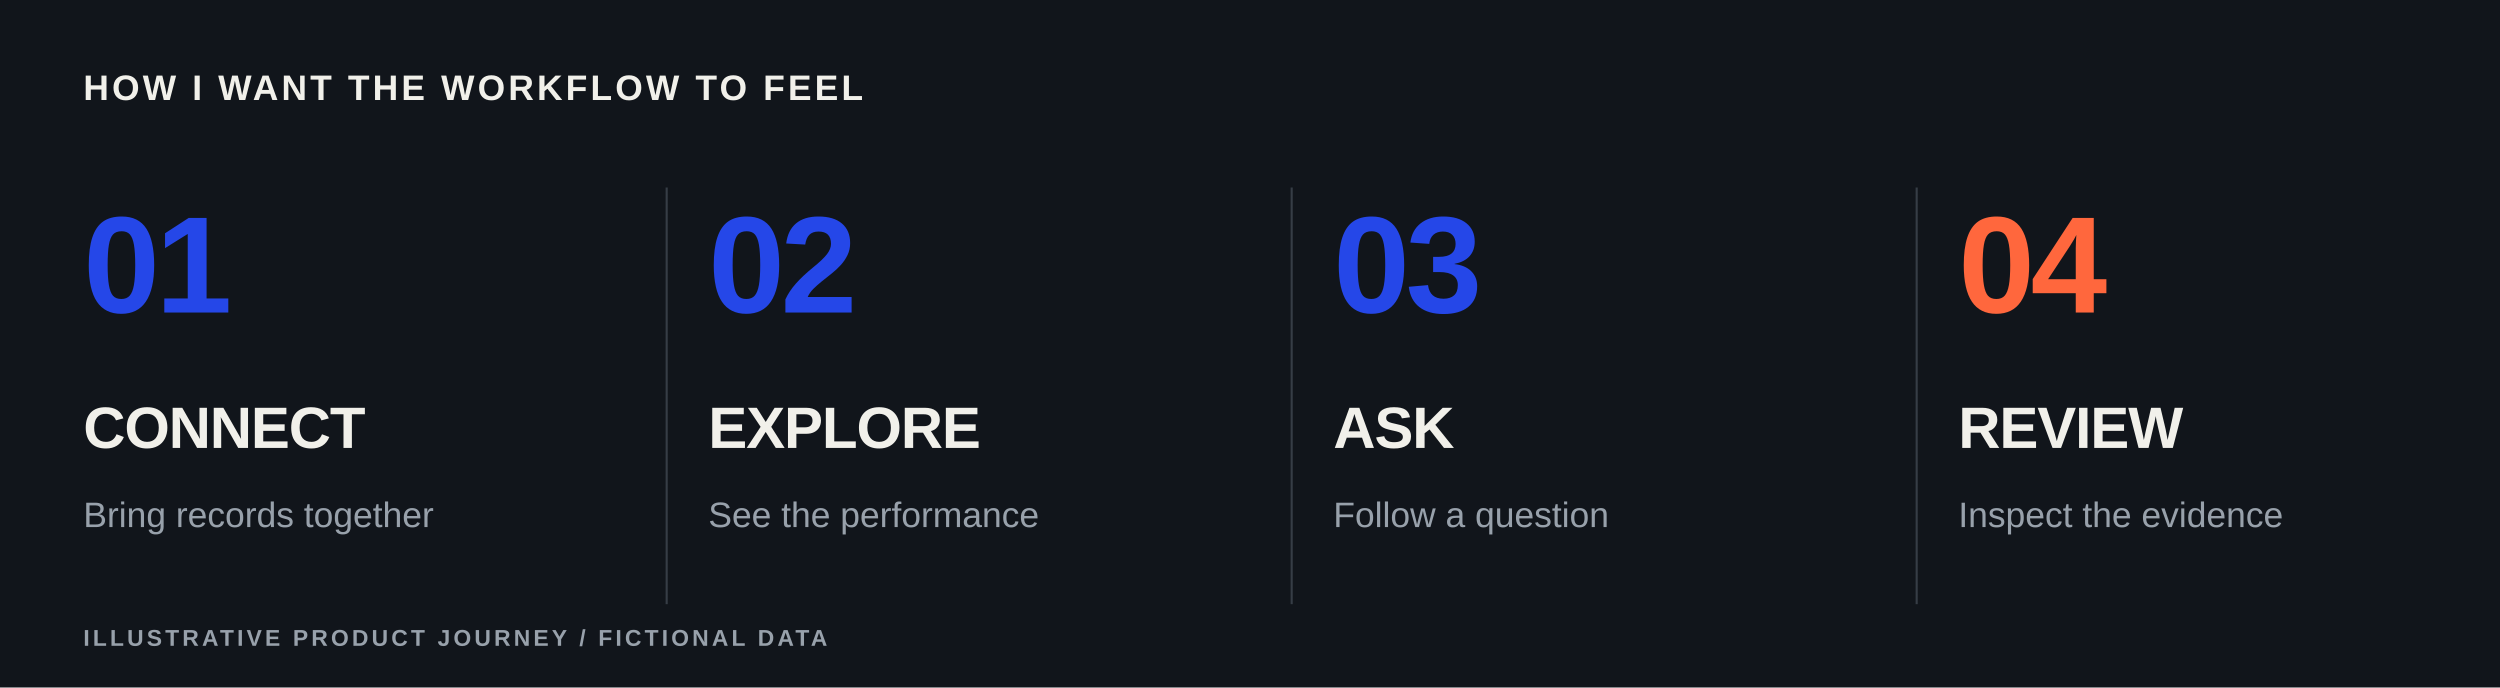
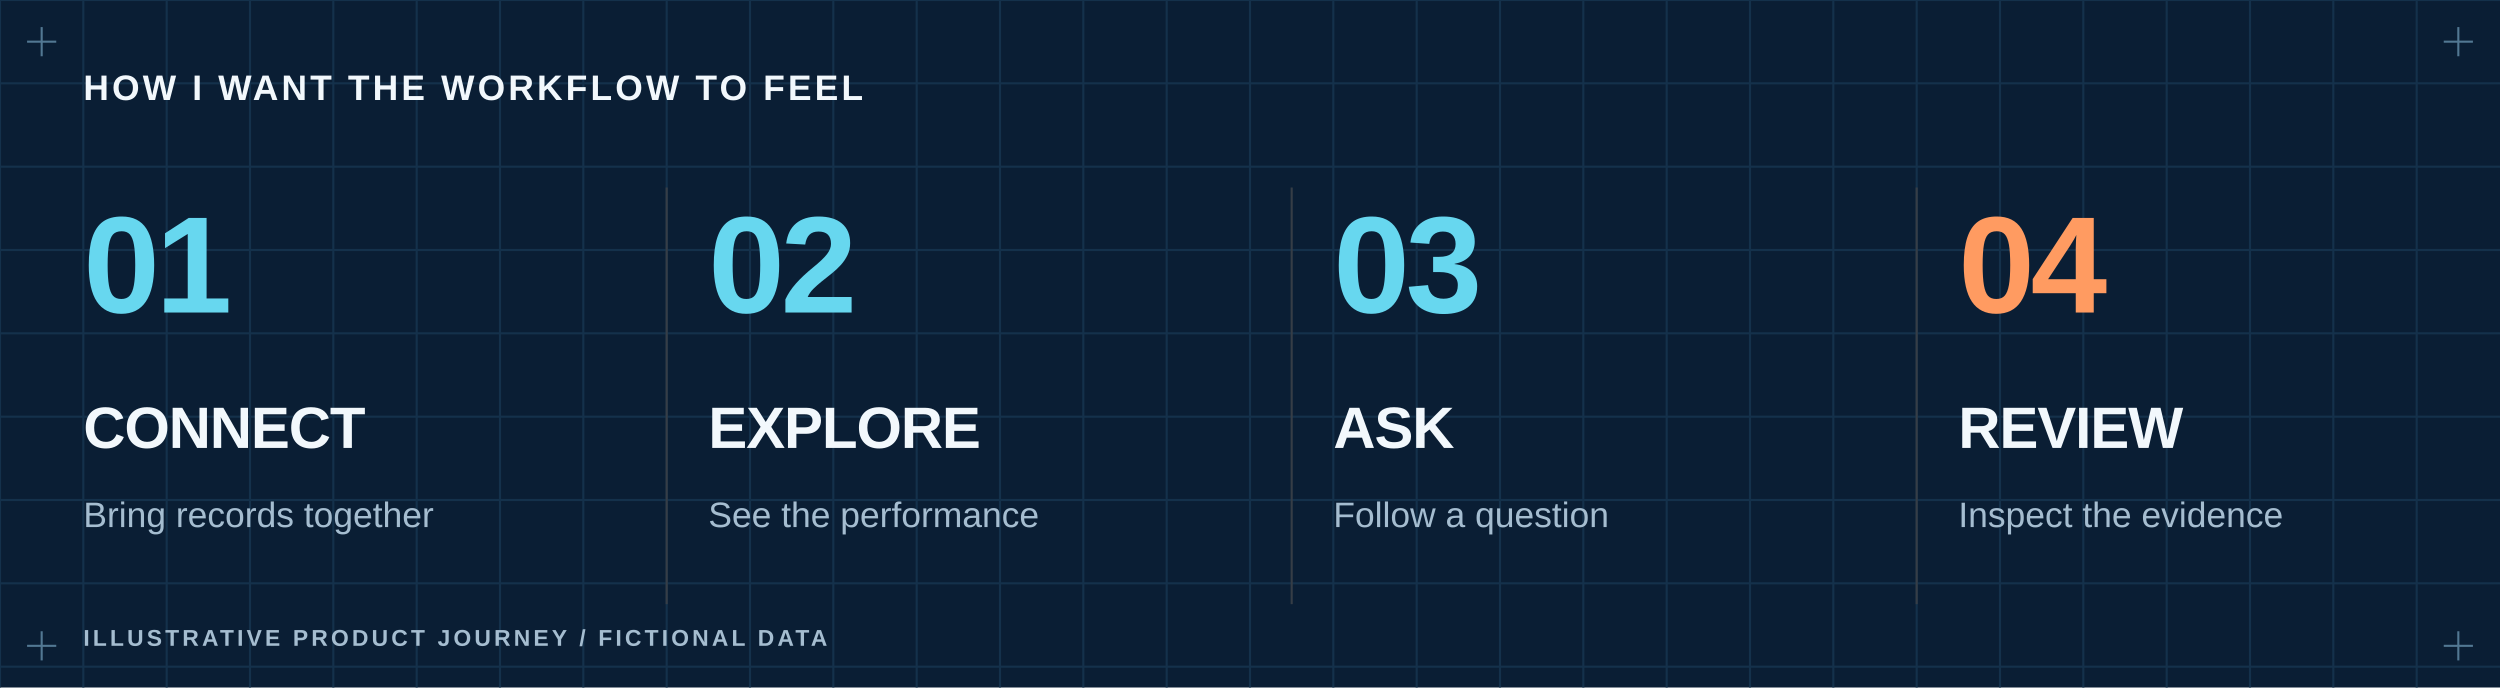
<svg xmlns="http://www.w3.org/2000/svg" width="1200" height="330" viewBox="0 0 1200 330" role="img" aria-labelledby="title desc">
-   <rect x="0" y="0" width="1200" height="330" rx="0" fill="#11151B" stroke="none" />
-   <text x="40" y="48" fill="#F1F0EA" font-family="Arial,Helvetica,sans-serif" font-size="17" font-weight="700" letter-spacing="1.5">HOW I WANT THE WORKFLOW TO FEEL</text>
-   <text x="40" y="150" fill="#2547E8" font-family="Arial,Helvetica,sans-serif" font-size="66" font-weight="800" letter-spacing="-2">01</text>
-   <text x="40" y="215" fill="#F1F0EA" font-family="Arial,Helvetica,sans-serif" font-size="28" font-weight="700" letter-spacing="-0.5">CONNECT</text>
-   <text x="40" y="253" fill="#98A1AB" font-family="Arial,Helvetica,sans-serif" font-size="17" font-weight="400" letter-spacing="0">Bring records together</text>
+   <rect x="0" y="0" width="1200" height="330" rx="0" fill="#0A1E34" stroke="none" />
+   <path d="M0 0 L0 330" stroke="#14314B" stroke-width="1" fill="none" />
+   <path d="M40 0 L40 330" stroke="#14314B" stroke-width="1" fill="none" />
+   <path d="M80 0 L80 330" stroke="#14314B" stroke-width="1" fill="none" />
+   <path d="M120 0 L120 330" stroke="#14314B" stroke-width="1" fill="none" />
+   <path d="M160 0 L160 330" stroke="#14314B" stroke-width="1" fill="none" />
+   <path d="M200 0 L200 330" stroke="#14314B" stroke-width="1" fill="none" />
+   <path d="M240 0 L240 330" stroke="#14314B" stroke-width="1" fill="none" />
+   <path d="M280 0 L280 330" stroke="#14314B" stroke-width="1" fill="none" />
+   <path d="M320 0 L320 330" stroke="#14314B" stroke-width="1" fill="none" />
+   <path d="M360 0 L360 330" stroke="#14314B" stroke-width="1" fill="none" />
+   <path d="M400 0 L400 330" stroke="#14314B" stroke-width="1" fill="none" />
+   <path d="M440 0 L440 330" stroke="#14314B" stroke-width="1" fill="none" />
+   <path d="M480 0 L480 330" stroke="#14314B" stroke-width="1" fill="none" />
+   <path d="M520 0 L520 330" stroke="#14314B" stroke-width="1" fill="none" />
+   <path d="M560 0 L560 330" stroke="#14314B" stroke-width="1" fill="none" />
+   <path d="M600 0 L600 330" stroke="#14314B" stroke-width="1" fill="none" />
+   <path d="M640 0 L640 330" stroke="#14314B" stroke-width="1" fill="none" />
+   <path d="M680 0 L680 330" stroke="#14314B" stroke-width="1" fill="none" />
+   <path d="M720 0 L720 330" stroke="#14314B" stroke-width="1" fill="none" />
+   <path d="M760 0 L760 330" stroke="#14314B" stroke-width="1" fill="none" />
+   <path d="M800 0 L800 330" stroke="#14314B" stroke-width="1" fill="none" />
+   <path d="M840 0 L840 330" stroke="#14314B" stroke-width="1" fill="none" />
+   <path d="M880 0 L880 330" stroke="#14314B" stroke-width="1" fill="none" />
+   <path d="M920 0 L920 330" stroke="#14314B" stroke-width="1" fill="none" />
+   <path d="M960 0 L960 330" stroke="#14314B" stroke-width="1" fill="none" />
+   <path d="M1000 0 L1000 330" stroke="#14314B" stroke-width="1" fill="none" />
+   <path d="M1040 0 L1040 330" stroke="#14314B" stroke-width="1" fill="none" />
+   <path d="M1080 0 L1080 330" stroke="#14314B" stroke-width="1" fill="none" />
+   <path d="M1120 0 L1120 330" stroke="#14314B" stroke-width="1" fill="none" />
+   <path d="M1160 0 L1160 330" stroke="#14314B" stroke-width="1" fill="none" />
+   <path d="M0 0 L1200 0" stroke="#14314B" stroke-width="1" fill="none" />
+   <path d="M0 40 L1200 40" stroke="#14314B" stroke-width="1" fill="none" />
+   <path d="M0 80 L1200 80" stroke="#14314B" stroke-width="1" fill="none" />
+   <path d="M0 120 L1200 120" stroke="#14314B" stroke-width="1" fill="none" />
+   <path d="M0 160 L1200 160" stroke="#14314B" stroke-width="1" fill="none" />
+   <path d="M0 200 L1200 200" stroke="#14314B" stroke-width="1" fill="none" />
+   <path d="M0 240 L1200 240" stroke="#14314B" stroke-width="1" fill="none" />
+   <path d="M0 280 L1200 280" stroke="#14314B" stroke-width="1" fill="none" />
+   <path d="M0 320 L1200 320" stroke="#14314B" stroke-width="1" fill="none" />
+   <path d="M13 20 L27 20" stroke="#527893" stroke-width="1" fill="none" />
+   <path d="M20 13 L20 27" stroke="#527893" stroke-width="1" fill="none" />
+   <path d="M1173 20 L1187 20" stroke="#527893" stroke-width="1" fill="none" />
+   <path d="M1180 13 L1180 27" stroke="#527893" stroke-width="1" fill="none" />
+   <path d="M13 310 L27 310" stroke="#527893" stroke-width="1" fill="none" />
+   <path d="M20 303 L20 317" stroke="#527893" stroke-width="1" fill="none" />
+   <path d="M1173 310 L1187 310" stroke="#527893" stroke-width="1" fill="none" />
+   <path d="M1180 303 L1180 317" stroke="#527893" stroke-width="1" fill="none" />
+   <text x="40" y="48" fill="#F2F8FC" font-family="Arial,Helvetica,sans-serif" font-size="17" font-weight="700" letter-spacing="1.5">HOW I WANT THE WORKFLOW TO FEEL</text>
+   <text x="40" y="150" fill="#67D7EF" font-family="Arial,Helvetica,sans-serif" font-size="66" font-weight="800" letter-spacing="-2">01</text>
+   <text x="40" y="215" fill="#F2F8FC" font-family="Arial,Helvetica,sans-serif" font-size="28" font-weight="700" letter-spacing="-0.5">CONNECT</text>
+   <text x="40" y="253" fill="#A5BDD0" font-family="Arial,Helvetica,sans-serif" font-size="17" font-weight="400" letter-spacing="0">Bring records together</text>
  <path d="M320 90 L320 290" stroke="#363D46" stroke-width="1" fill="none" />
-   <text x="340" y="150" fill="#2547E8" font-family="Arial,Helvetica,sans-serif" font-size="66" font-weight="800" letter-spacing="-2">02</text>
-   <text x="340" y="215" fill="#F1F0EA" font-family="Arial,Helvetica,sans-serif" font-size="28" font-weight="700" letter-spacing="-0.5">EXPLORE</text>
-   <text x="340" y="253" fill="#98A1AB" font-family="Arial,Helvetica,sans-serif" font-size="17" font-weight="400" letter-spacing="0">See the performance</text>
+   <text x="340" y="150" fill="#67D7EF" font-family="Arial,Helvetica,sans-serif" font-size="66" font-weight="800" letter-spacing="-2">02</text>
+   <text x="340" y="215" fill="#F2F8FC" font-family="Arial,Helvetica,sans-serif" font-size="28" font-weight="700" letter-spacing="-0.5">EXPLORE</text>
+   <text x="340" y="253" fill="#A5BDD0" font-family="Arial,Helvetica,sans-serif" font-size="17" font-weight="400" letter-spacing="0">See the performance</text>
  <path d="M620 90 L620 290" stroke="#363D46" stroke-width="1" fill="none" />
-   <text x="640" y="150" fill="#2547E8" font-family="Arial,Helvetica,sans-serif" font-size="66" font-weight="800" letter-spacing="-2">03</text>
-   <text x="640" y="215" fill="#F1F0EA" font-family="Arial,Helvetica,sans-serif" font-size="28" font-weight="700" letter-spacing="-0.5">ASK</text>
-   <text x="640" y="253" fill="#98A1AB" font-family="Arial,Helvetica,sans-serif" font-size="17" font-weight="400" letter-spacing="0">Follow a question</text>
+   <text x="640" y="150" fill="#67D7EF" font-family="Arial,Helvetica,sans-serif" font-size="66" font-weight="800" letter-spacing="-2">03</text>
+   <text x="640" y="215" fill="#F2F8FC" font-family="Arial,Helvetica,sans-serif" font-size="28" font-weight="700" letter-spacing="-0.5">ASK</text>
+   <text x="640" y="253" fill="#A5BDD0" font-family="Arial,Helvetica,sans-serif" font-size="17" font-weight="400" letter-spacing="0">Follow a question</text>
  <path d="M920 90 L920 290" stroke="#363D46" stroke-width="1" fill="none" />
-   <text x="940" y="150" fill="#FF673D" font-family="Arial,Helvetica,sans-serif" font-size="66" font-weight="800" letter-spacing="-2">04</text>
-   <text x="940" y="215" fill="#F1F0EA" font-family="Arial,Helvetica,sans-serif" font-size="28" font-weight="700" letter-spacing="-0.5">REVIEW</text>
-   <text x="940" y="253" fill="#98A1AB" font-family="Arial,Helvetica,sans-serif" font-size="17" font-weight="400" letter-spacing="0">Inspect the evidence</text>
-   <text x="40" y="310" fill="#98A1AB" font-family="Arial,Helvetica,sans-serif" font-size="11" font-weight="700" letter-spacing="1.5">ILLUSTRATIVE PRODUCT JOURNEY / FICTIONAL DATA</text>
+   <text x="940" y="150" fill="#FF9B61" font-family="Arial,Helvetica,sans-serif" font-size="66" font-weight="800" letter-spacing="-2">04</text>
+   <text x="940" y="215" fill="#F2F8FC" font-family="Arial,Helvetica,sans-serif" font-size="28" font-weight="700" letter-spacing="-0.5">REVIEW</text>
+   <text x="940" y="253" fill="#A5BDD0" font-family="Arial,Helvetica,sans-serif" font-size="17" font-weight="400" letter-spacing="0">Inspect the evidence</text>
+   <text x="40" y="310" fill="#A5BDD0" font-family="Arial,Helvetica,sans-serif" font-size="11" font-weight="700" letter-spacing="1.5">ILLUSTRATIVE PRODUCT JOURNEY / FICTIONAL DATA</text>
</svg>
